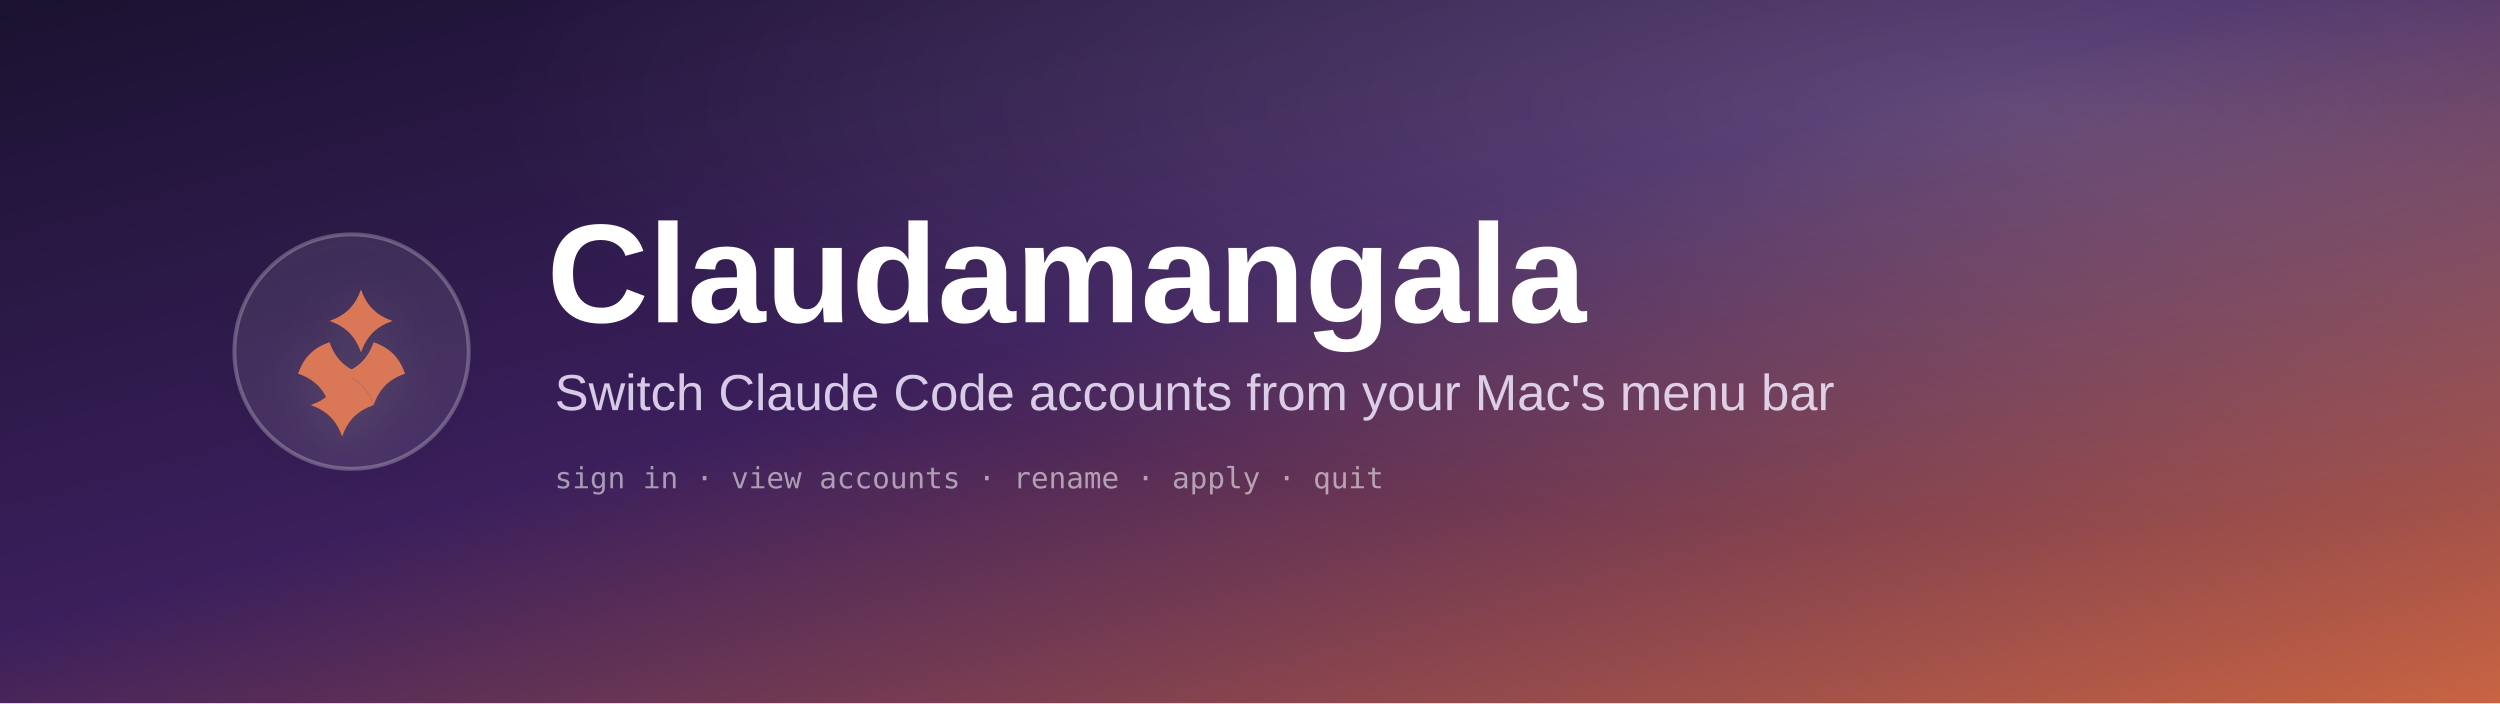
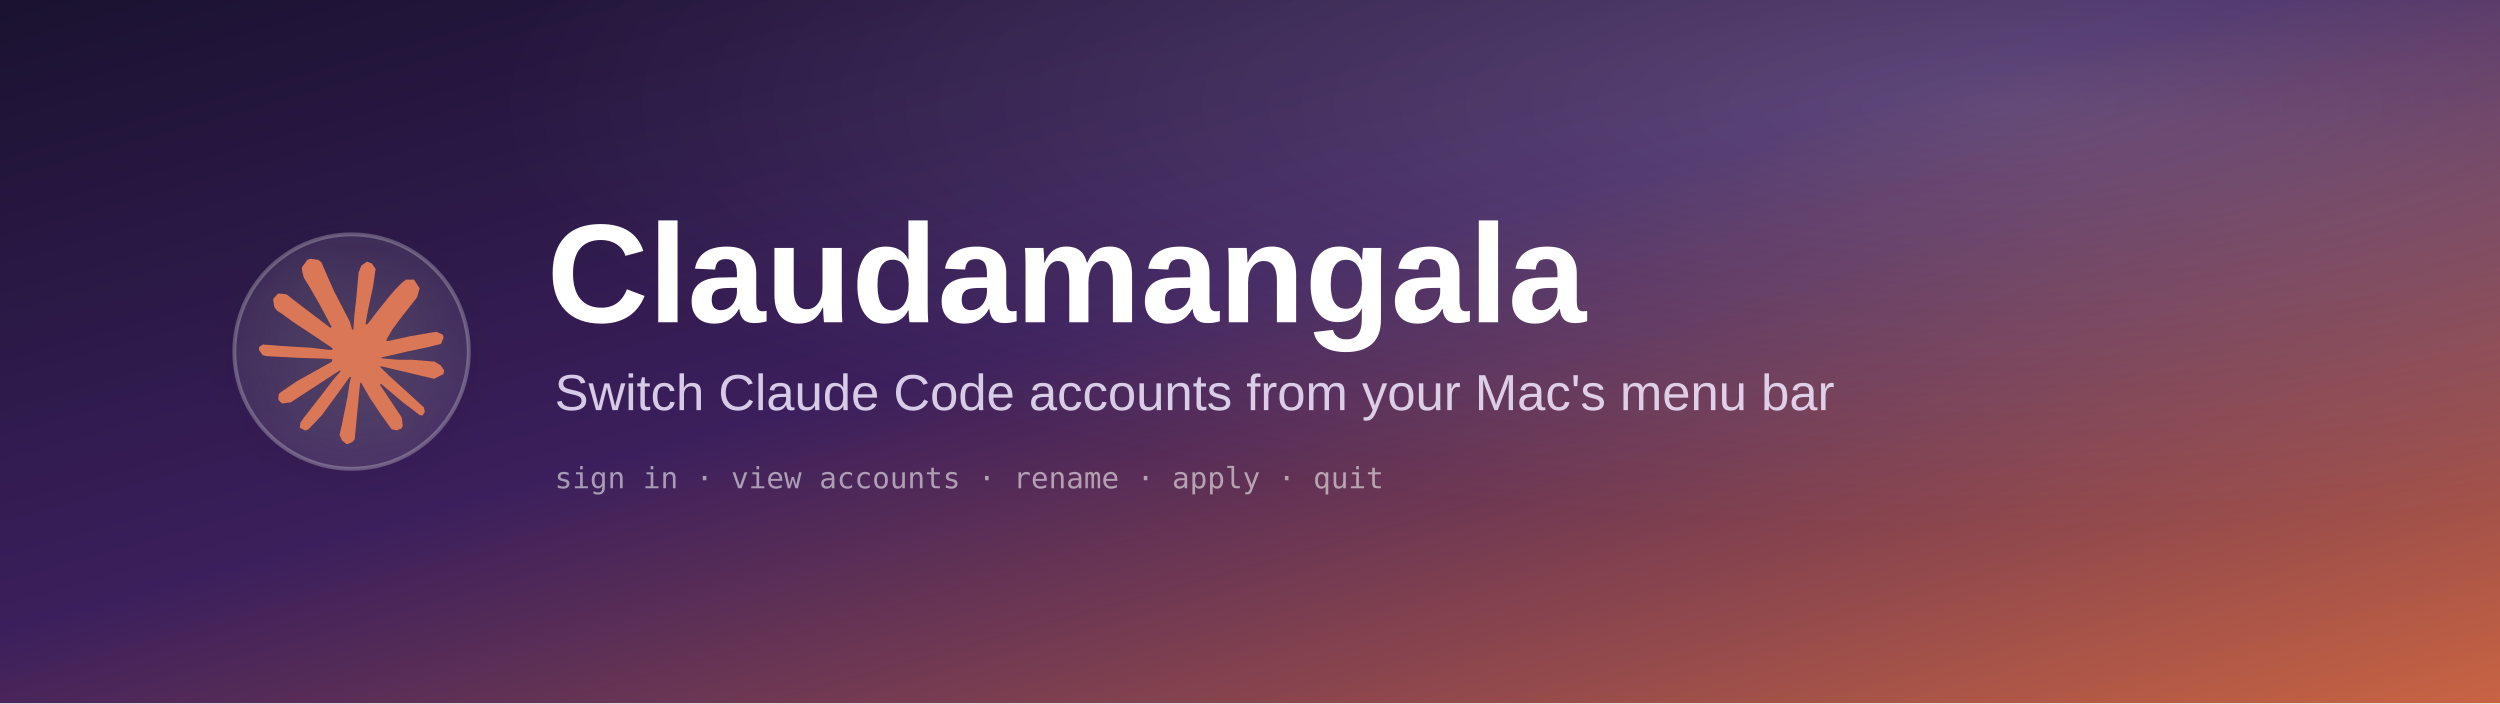
<svg xmlns="http://www.w3.org/2000/svg" width="1280" height="360" viewBox="0 0 1280 360">
  <defs>
    <linearGradient id="bg" x1="0%" y1="0%" x2="100%" y2="100%">
      <stop offset="0%" stop-color="#1a1230" />
      <stop offset="45%" stop-color="#3b1f5c" />
      <stop offset="100%" stop-color="#c96442" />
    </linearGradient>
    <radialGradient id="glow" cx="80%" cy="15%" r="60%">
      <stop offset="0%" stop-color="#ffffff" stop-opacity="0.18" />
      <stop offset="100%" stop-color="#ffffff" stop-opacity="0" />
    </radialGradient>
    <filter id="soft" x="-20%" y="-20%" width="140%" height="140%">
      <feDropShadow dx="0" dy="6" stdDeviation="10" flood-color="#000000" flood-opacity="0.35" />
    </filter>
  </defs>
  <rect width="1280" height="360" fill="url(#bg)" />
  <rect width="1280" height="360" fill="url(#glow)" />
  <g transform="translate(120,120)" filter="url(#soft)">
    <circle cx="60" cy="60" r="60" fill="#ffffff" fill-opacity="0.08" />
    <circle cx="60" cy="60" r="60" fill="none" stroke="#ffffff" stroke-opacity="0.25" stroke-width="2" />
-     <g transform="translate(60,60) scale(0.34)">
-       <path fill="#D97757" d="M14.2-93.5c-8.8 24.6-22.8 38.6-47.4 47.4 24.6 8.8 38.6 22.8 47.4 47.4 8.8-24.6 22.8-38.6 47.4-47.4-24.6-8.8-38.6-22.8-47.4-47.4Z" />
-       <path fill="#D97757" d="M-33.2-14.2c-24.6 8.8-38.6 22.8-47.4 47.4 24.6-8.8 38.6-22.8 47.4-47.4 8.8 24.6 22.8 38.6 47.4 47.4-24.6 8.8-38.6 22.8-47.4 47.4-8.8-24.6-22.8-38.6-47.4-47.4 24.6-8.8 38.6-22.8 47.4-47.4Z" />
-       <path fill="#D97757" d="M33.2-14.2c8.8 24.6 22.8 38.6 47.4 47.4-24.6 8.8-38.6 22.8-47.4 47.4-8.8-24.6-22.8-38.6-47.4-47.4 24.6-8.8 38.6-22.8 47.4-47.4 24.6 8.8 38.6 22.8 47.4 47.4-24.6-8.8-38.6-22.8-47.4-47.4Z" />
-       <path fill="#D97757" d="M-14.2 33.2c8.8 24.6 22.8 38.6 47.4 47.4-24.6 8.8-38.6 22.8-47.4 47.4-8.8-24.6-22.8-38.6-47.4-47.4 24.6-8.8 38.6-22.8 47.4-47.4 24.6 8.8 38.6 22.8 47.4 47.4-24.6-8.8-38.6-22.8-47.4-47.4Z" />
+     <g transform="translate(60,60) scale(0.95) translate(-50 -50)">
+       <path fill="#D97757" d="m19.6 66.5 19.7-11 .3-1-.3-.5h-1l-3.3-.2-11.2-.3L14 53l-9.5-.5-2.4-.5L0 49l.2-1.5 2-1.3 2.9.2 6.3.5 9.5.6 6.9.4L38 49.1h1.6l.2-.7-.5-.4-.4-.4L29 41l-10.6-7-5.6-4.1-3-2-1.5-2-.6-4.2 2.7-3 3.7.3.9.2 3.7 2.9 8 6.1L37 36l1.5 1.2.6-.4.1-.3-.7-1.1L33 25l-6-10.4-2.7-4.3-.7-2.6c-.3-1-.4-2-.4-3l3-4.2L28 0l4.2.6L33.8 2l2.6 6 4.1 9.3L47 29.9l2 3.8 1 3.4.3 1h.7v-.5l.5-7.2 1-8.7 1-11.2.3-3.2 1.6-3.8 3-2L61 2.6l2 2.9-.3 1.8-1.1 7.7L59 27.1l-1.5 8.2h.9l1-1.1 4.1-5.4 6.9-8.6 3-3.5L77 13l2.3-1.8h4.3l3.1 4.7-1.4 4.9-4.4 5.6-3.7 4.7-5.3 7.1-3.2 5.7.3.4h.7l12-2.6 6.4-1.1 7.6-1.3 3.5 1.6.4 1.6-1.4 3.4-8.2 2-9.6 2-14.3 3.3-.2.1.2.3 6.4.6 2.8.2h6.8l12.6 1 3.3 2 1.9 2.7-.3 2-5.1 2.6-6.8-1.6-16-3.8-5.4-1.3h-.8v.4l4.6 4.5 8.3 7.5L89 80.1l.5 2.4-1.3 2-1.4-.2-9.2-7-3.6-3-8-6.8h-.5v.7l1.8 2.7 9.8 14.7.5 4.5-.7 1.4-2.6 1-2.7-.6-5.8-8-6-9-4.7-8.2-.5.4-2.9 30.2-1.3 1.5-3 1.2-2.5-2-1.4-3 1.4-6.2 1.6-8 1.3-6.4 1.2-7.9.7-2.6v-.2H49L43 72l-9 12.3-7.2 7.6-1.7.7-3-1.5.3-2.8L24 86l10-12.8 6-7.9 4-4.6-.1-.5h-.3L17.2 77.4l-4.7.6-2-2 .2-3 1-1 8-5.5Z" />
    </g>
  </g>
  <text x="280" y="165" font-family="'SF Pro Display','Helvetica Neue',Arial,sans-serif" font-size="72" font-weight="700" fill="#ffffff">Claudamangala</text>
  <text x="284" y="210" font-family="'SF Pro Display','Helvetica Neue',Arial,sans-serif" font-size="26" font-weight="400" fill="#f2e9ff" fill-opacity="0.85">Switch Claude Code accounts from your Mac's menu bar</text>
  <g transform="translate(284,250)" font-family="'SF Mono',Menlo,monospace" font-size="15" fill="#ffffff" fill-opacity="0.55">
    <text x="0" y="0">sign in · view accounts · rename · apply · quit</text>
  </g>
</svg>
